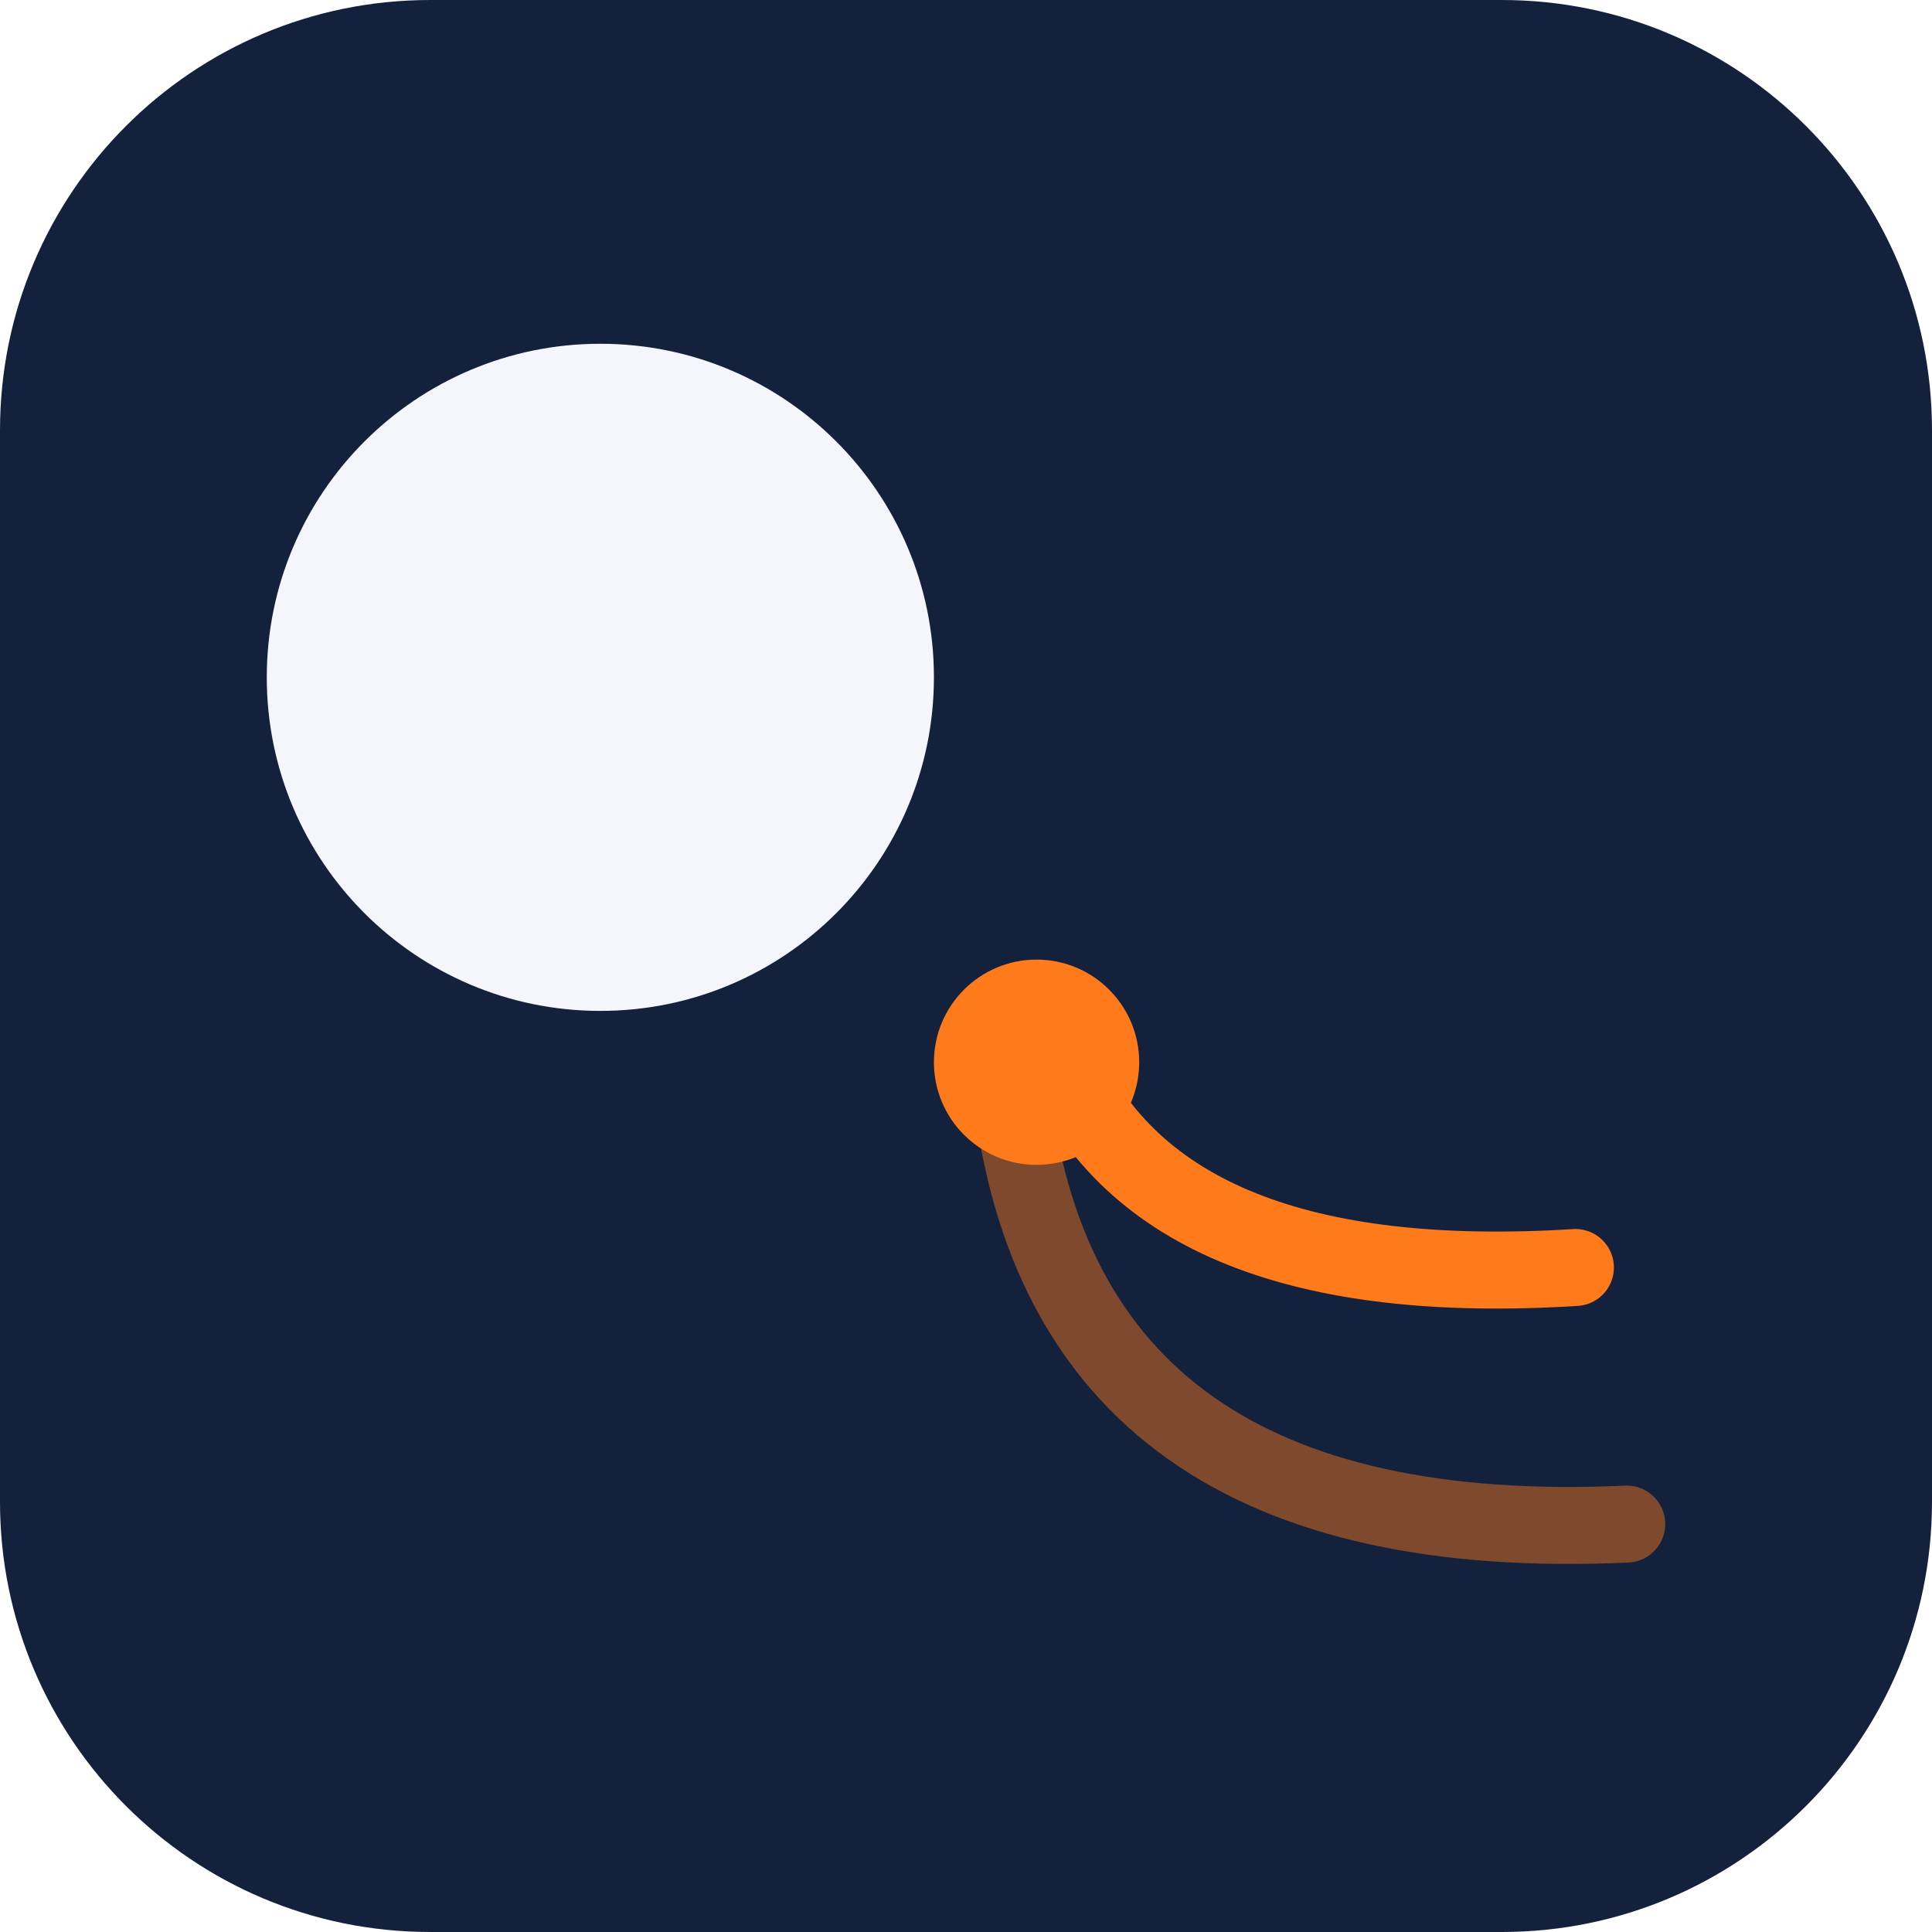
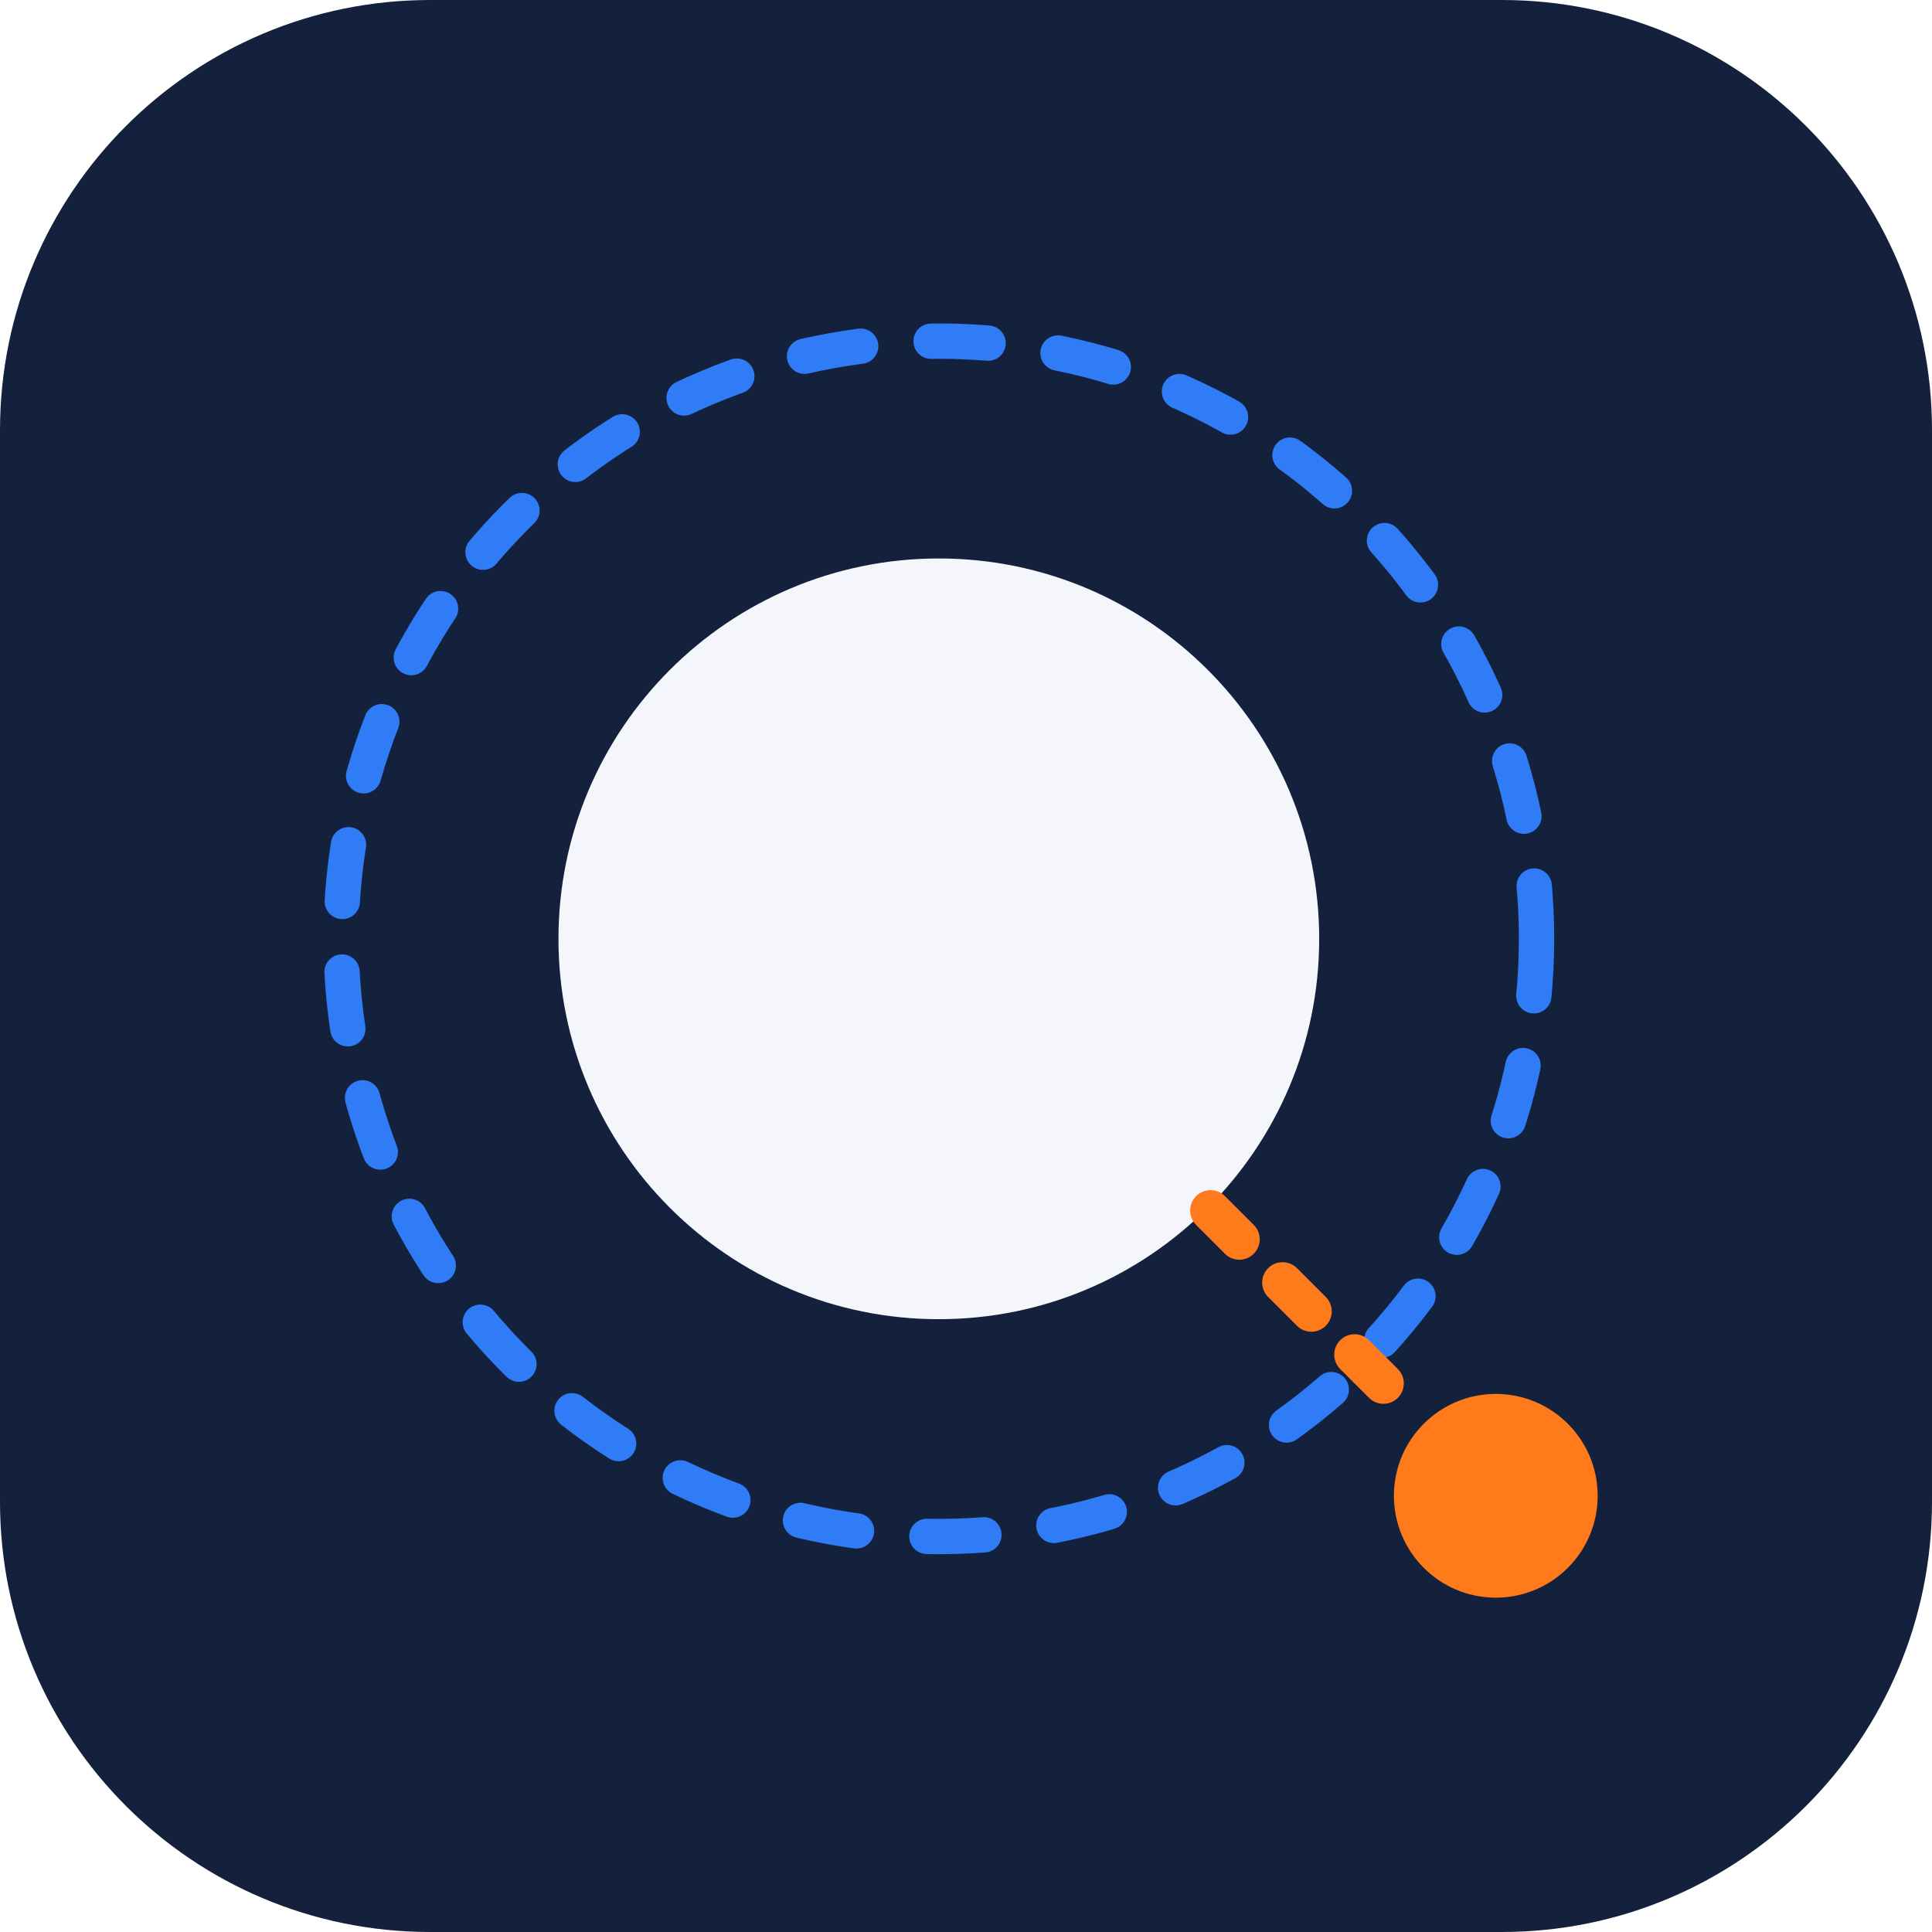
<svg xmlns="http://www.w3.org/2000/svg" viewBox="0 0 1024 1024" width="1024" height="1024">
  <rect width="1024" height="1024" rx="228" fill="#14213d" />
-   <g transform="translate(512 512) scale(6.8) translate(-78.5 -76.5)">
-     <path d="M130 120 Q86 122 82 86" fill="none" stroke="#ff7a1a" stroke-width="6" stroke-linecap="round" opacity="0.45" />
-     <path d="M126 100 Q94 102 86 84" fill="none" stroke="#ff7a1a" stroke-width="6" stroke-linecap="round" />
-     <circle cx="50" cy="54" r="26" fill="#f4f6fb" />
-     <circle cx="84" cy="84" r="8" fill="#ff7a1a" />
+   <g transform="translate(512 512) scale(7.2) translate(-94 -84)">
+     <circle cx="92" cy="82" r="44" fill="none" stroke="#2f7cf6" stroke-width="2.6" stroke-dasharray="4.2 5.2" stroke-linecap="round" />
+     <circle cx="92" cy="82" r="28" fill="#f4f6fb" />
+     <line x1="112" y1="102" x2="127" y2="117" stroke="#ff7a1a" stroke-width="3" stroke-dasharray="3 4.5" stroke-linecap="round" />
+     <circle cx="133" cy="123" r="7.5" fill="#ff7a1a" />
  </g>
</svg>
